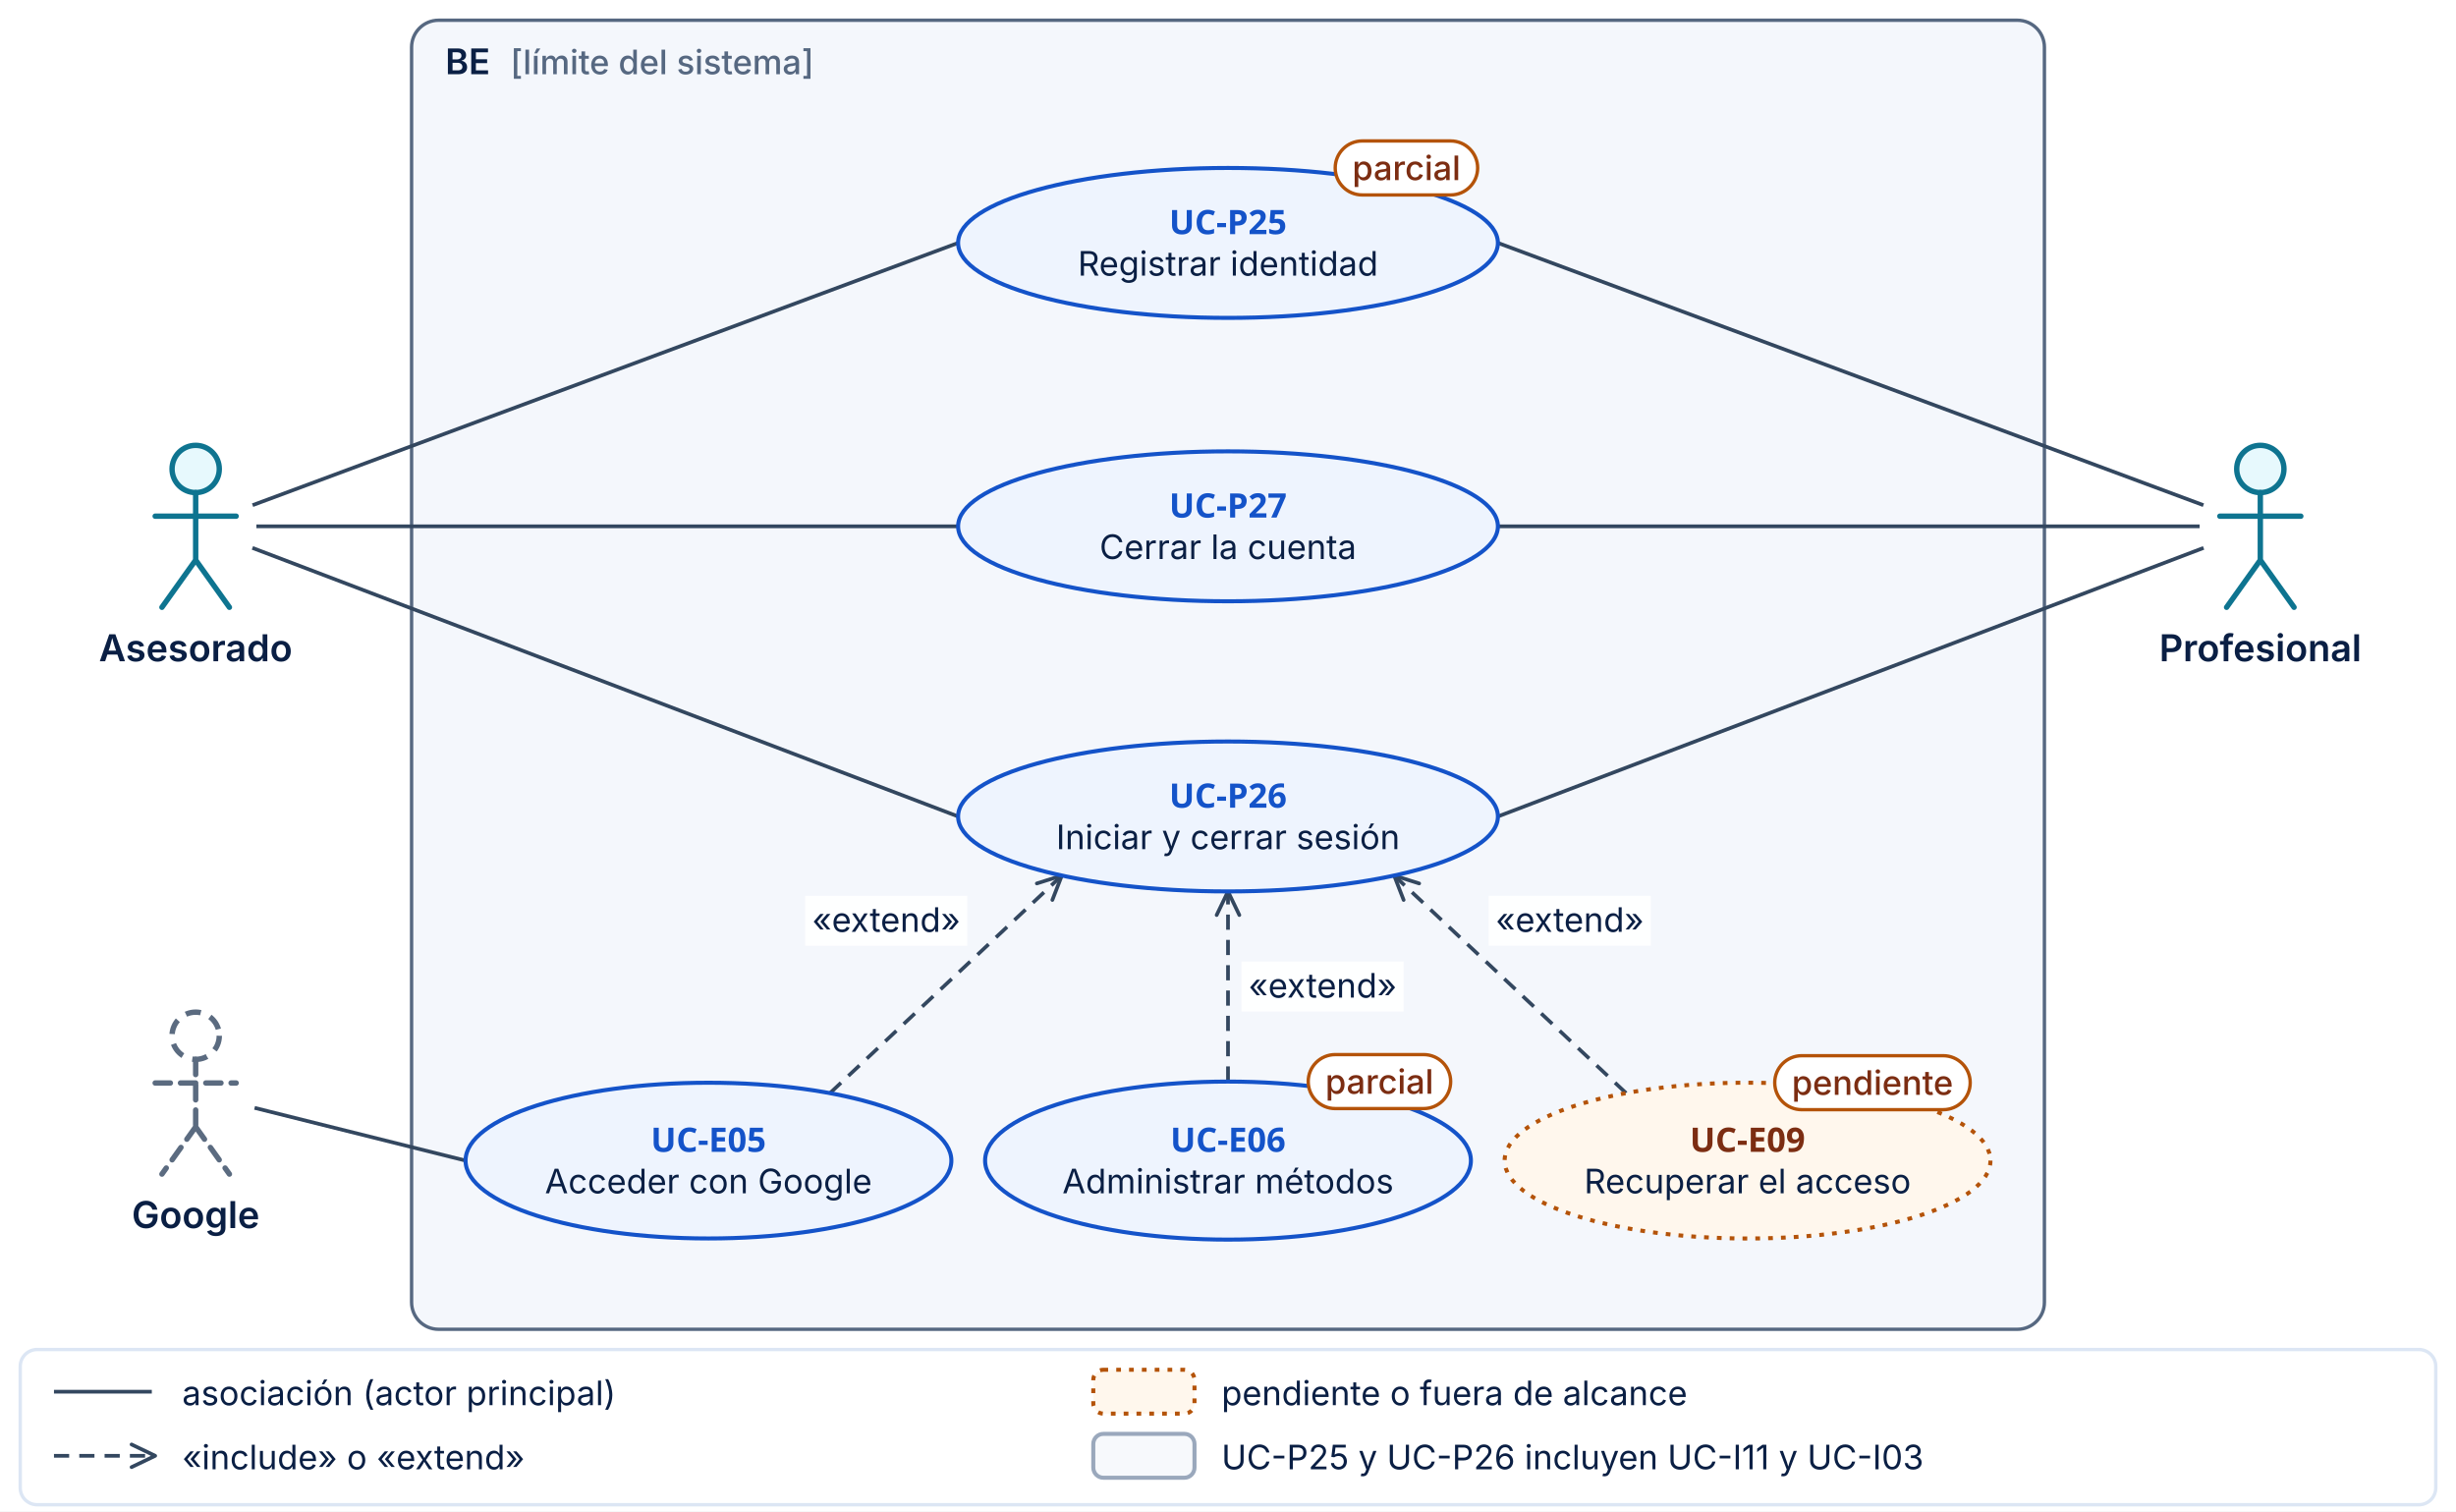
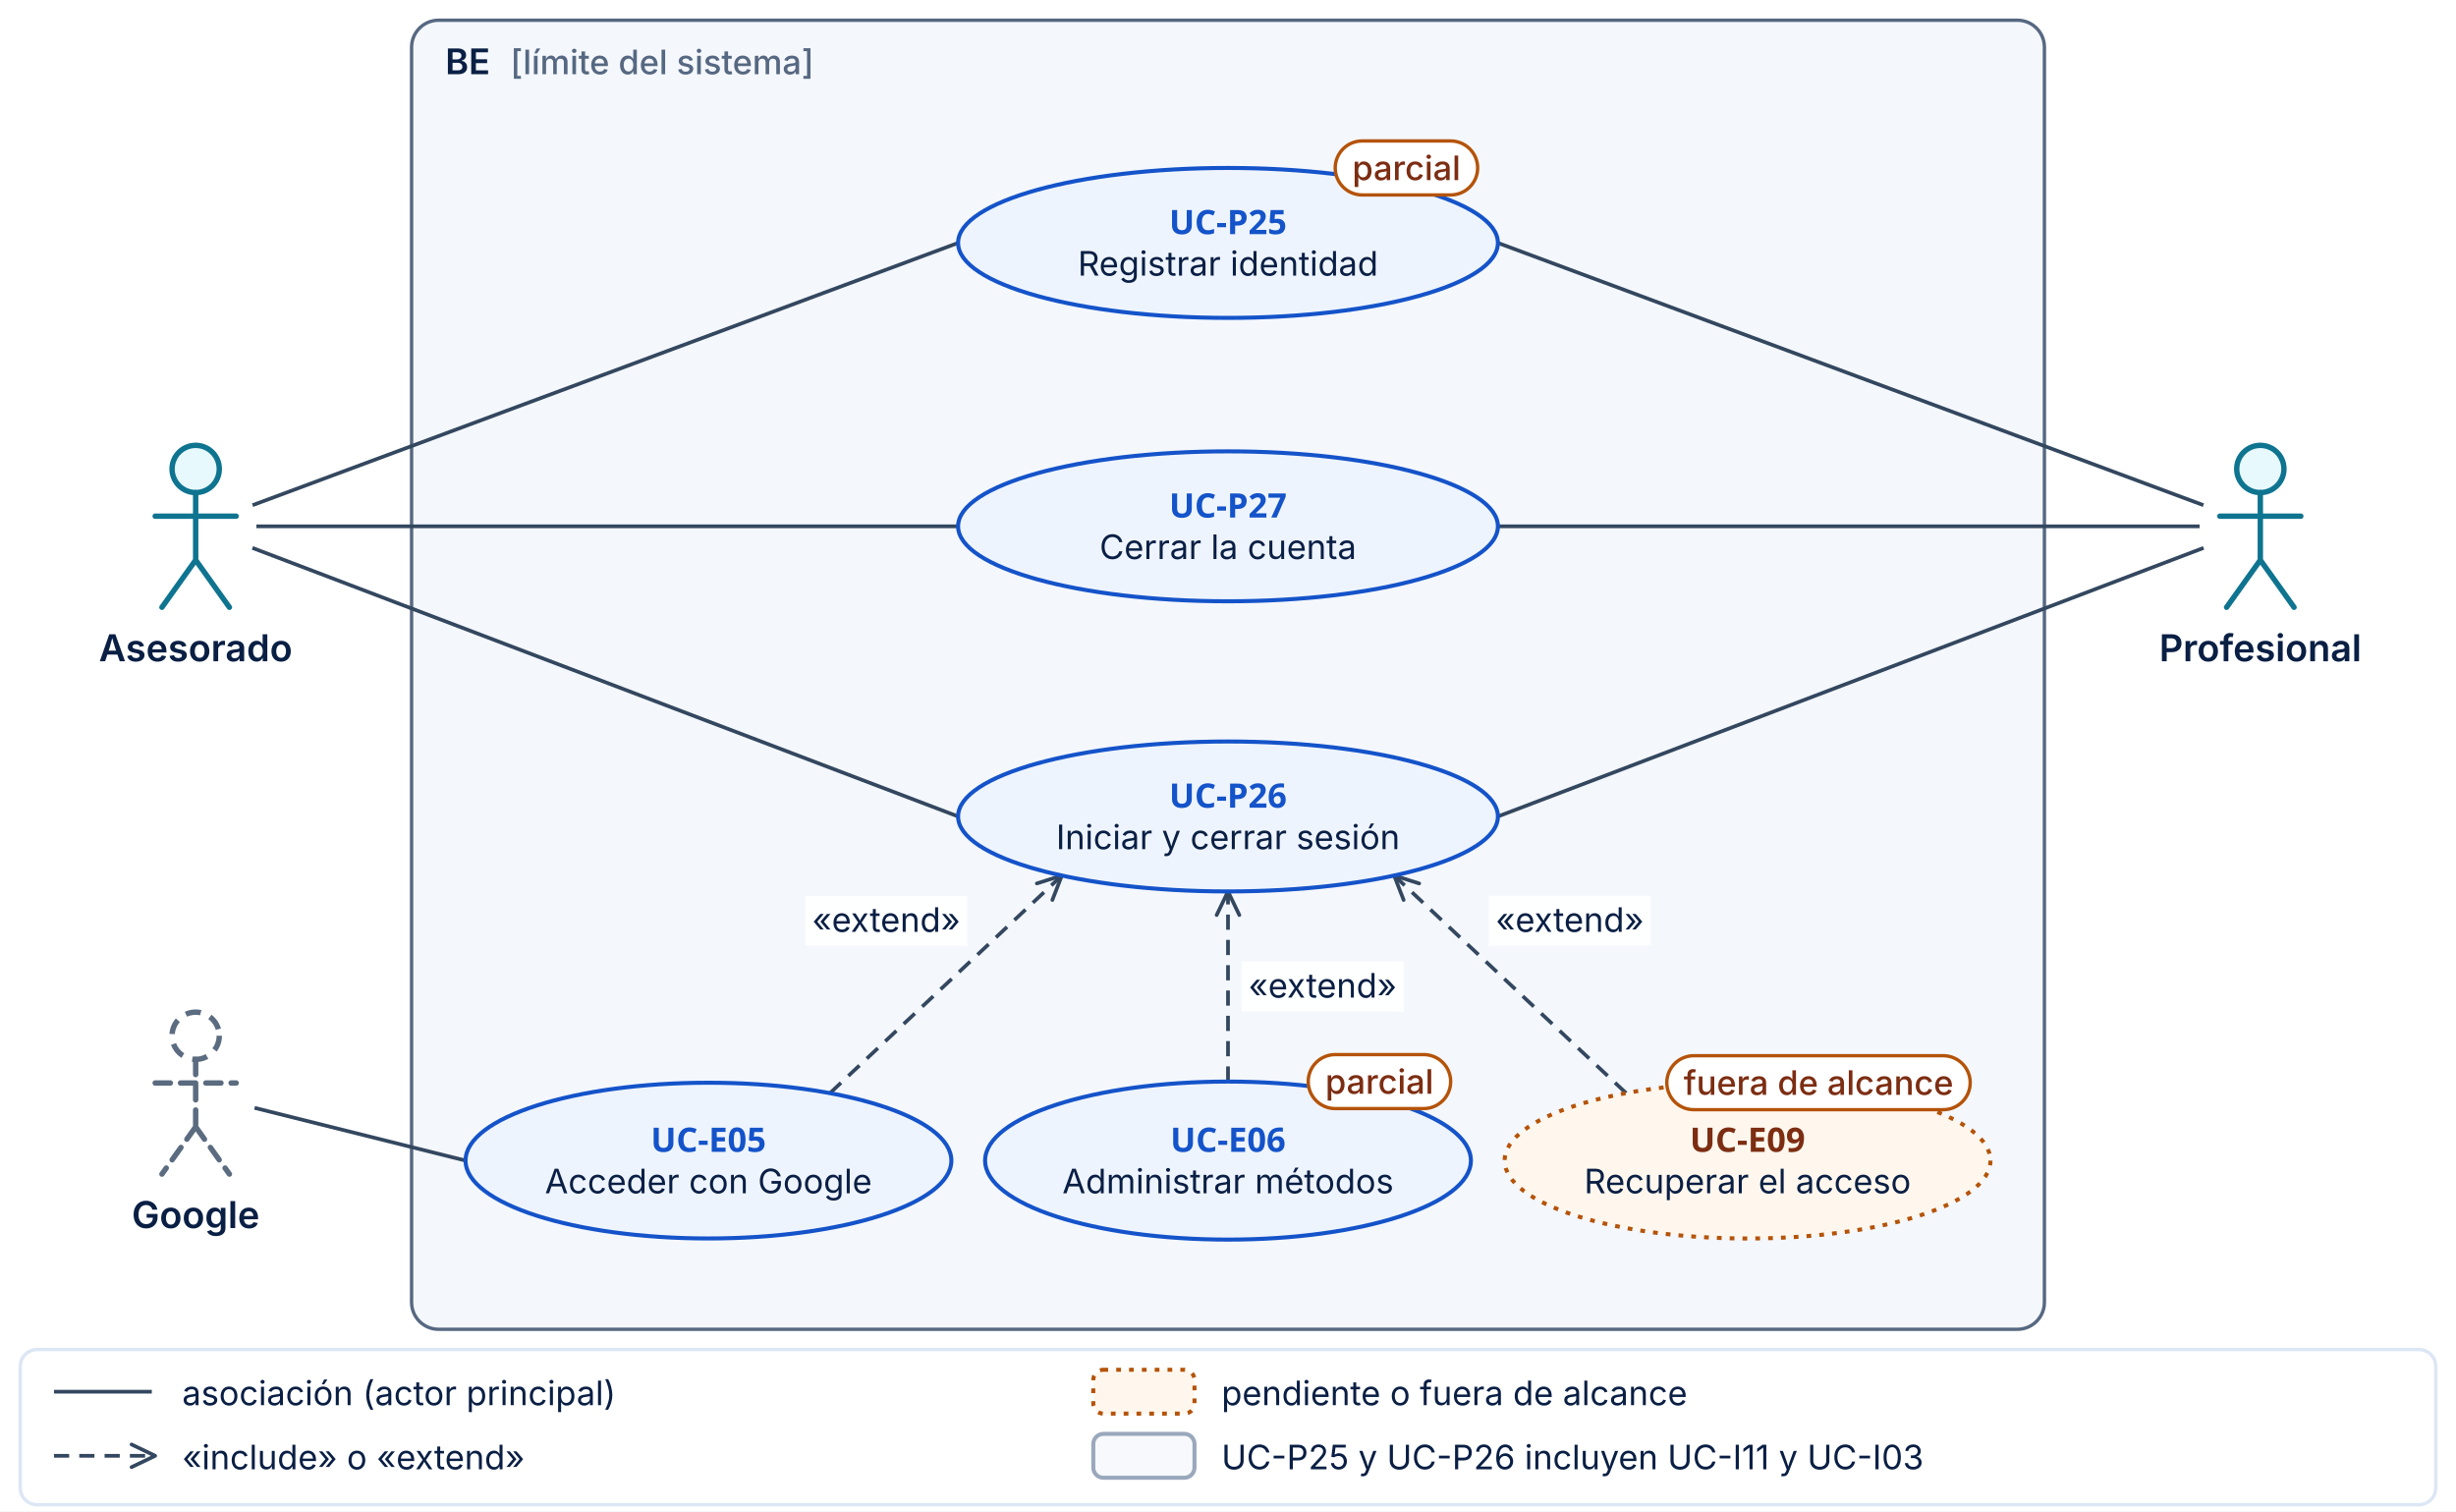
<svg xmlns="http://www.w3.org/2000/svg" width="728pt" height="448pt" viewBox="0 0 728 448" data-lamina="CU-01">
  <rect x="0" y="0" width="728" height="448" fill="#FFFFFF" />
  <rect x="122" y="6" width="484" height="388" rx="8" fill="#F4F7FC" stroke="#566881" stroke-width="1" />
  <text x="132" y="22" font-family="Inter" font-size="10.5" font-weight="600" fill="#0A1F44">BE</text>
  <text x="151.28" y="22" font-family="Inter" font-size="10" font-weight="500" fill="#566881">[límite del sistema]</text>
  <rect x="6" y="400" width="716" height="46" rx="5" fill="#FFFFFF" stroke="#DCE6F4" stroke-width="1" />
  <path d="M 16 412.5 L 45 412.5" stroke="#33475F" stroke-width="1.1" fill="none" />
  <text x="54" y="416.5" font-family="Inter" font-size="10" font-weight="400" fill="#0A1F44">asociación (actor principal)</text>
  <path d="M 16 431.5 L 45 431.5" stroke="#33475F" stroke-width="1.1" fill="none" stroke-dasharray="4.5 3" />
  <path d="M 39 434.86 L 46 431.5 L 39 428.14" fill="none" stroke="#33475F" stroke-width="1.1" stroke-linejoin="round" stroke-linecap="round" />
  <text x="54" y="435.5" font-family="Inter" font-size="10" font-weight="400" fill="#0A1F44">«include» o «extend»</text>
  <rect x="324.07" y="406" width="30" height="13" rx="3" fill="#FFF7ED" stroke="#B45309" stroke-width="1.2" stroke-dasharray="1.4 2.4" />
  <text x="362.07" y="416.5" font-family="Inter" font-size="10" font-weight="400" fill="#0A1F44">pendiente o fuera de alcance</text>
  <rect x="324.07" y="425" width="30" height="13" rx="3" fill="#F7F9FC" stroke="#9AA8BC" stroke-width="1.2" />
  <text x="362.07" y="435.5" font-family="Inter" font-size="10" font-weight="400" fill="#0A1F44">UC-P25 y UC-P26 incluyen UC-I11 y UC-I03</text>
  <path d="M 74.87 149.73 L 284 72" fill="none" stroke="#33475F" stroke-width="1.1" />
  <path d="M 653.13 149.73 L 444 72" fill="none" stroke="#33475F" stroke-width="1.1" />
  <path d="M 76 156 L 284 156" fill="none" stroke="#33475F" stroke-width="1.1" />
  <path d="M 652 156 L 444 156" fill="none" stroke="#33475F" stroke-width="1.1" />
  <path d="M 74.82 162.4 L 284 242" fill="none" stroke="#33475F" stroke-width="1.1" />
  <path d="M 653.18 162.4 L 444 242" fill="none" stroke="#33475F" stroke-width="1.1" />
  <path d="M 75.46 328.37 L 138 344" fill="none" stroke="#33475F" stroke-width="1.1" />
  <path d="M 246 324.02 L 314.75 259.51" fill="none" stroke="#33475F" stroke-width="1.1" stroke-dasharray="4.5 3" />
  <path d="M 311.94 266.75 L 314.75 259.51 L 307.34 261.85" fill="none" stroke="#33475F" stroke-width="1.1" stroke-linejoin="round" stroke-linecap="round" />
  <path d="M 364 320.58 L 364 264.22" fill="none" stroke="#33475F" stroke-width="1.1" stroke-dasharray="4.5 3" />
  <path d="M 367.36 271.22 L 364 264.22 L 360.64 271.22" fill="none" stroke="#33475F" stroke-width="1.1" stroke-linejoin="round" stroke-linecap="round" />
  <path d="M 482 324 L 413.25 259.51" fill="none" stroke="#33475F" stroke-width="1.1" stroke-dasharray="4.5 3" />
  <path d="M 420.66 261.85 L 413.25 259.51 L 416.06 266.75" fill="none" stroke="#33475F" stroke-width="1.1" stroke-linejoin="round" stroke-linecap="round" />
  <ellipse cx="364" cy="72" rx="80" ry="22.22" fill="#EEF4FE" stroke="#1453C9" stroke-width="1.2" />
  <text x="364" y="69.4" font-family="JetBrains Mono" font-size="10" font-weight="600" fill="#1453C9" text-anchor="middle">UC-P25</text>
  <text x="364" y="81.69" font-family="Inter" font-size="10" font-weight="400" fill="#0A1F44" text-anchor="middle">Registrar identidad</text>
  <ellipse cx="364" cy="156" rx="80" ry="22.22" fill="#EEF4FE" stroke="#1453C9" stroke-width="1.2" />
  <text x="364" y="153.4" font-family="JetBrains Mono" font-size="10" font-weight="600" fill="#1453C9" text-anchor="middle">UC-P27</text>
  <text x="364" y="165.69" font-family="Inter" font-size="10" font-weight="400" fill="#0A1F44" text-anchor="middle">Cerrar la cuenta</text>
  <ellipse cx="364" cy="242" rx="80" ry="22.22" fill="#EEF4FE" stroke="#1453C9" stroke-width="1.2" />
  <text x="364" y="239.4" font-family="JetBrains Mono" font-size="10" font-weight="600" fill="#1453C9" text-anchor="middle">UC-P26</text>
  <text x="364" y="251.69" font-family="Inter" font-size="10" font-weight="400" fill="#0A1F44" text-anchor="middle">Iniciar y cerrar sesión</text>
  <ellipse cx="210" cy="344" rx="72" ry="23.08" fill="#EEF4FE" stroke="#1453C9" stroke-width="1.2" />
  <text x="210" y="341.4" font-family="JetBrains Mono" font-size="10" font-weight="600" fill="#1453C9" text-anchor="middle">UC-E05</text>
  <text x="210" y="353.69" font-family="Inter" font-size="10" font-weight="400" fill="#0A1F44" text-anchor="middle">Acceder con Google</text>
  <ellipse cx="364" cy="344" rx="72" ry="23.42" fill="#EEF4FE" stroke="#1453C9" stroke-width="1.2" />
  <text x="364" y="341.4" font-family="JetBrains Mono" font-size="10" font-weight="600" fill="#1453C9" text-anchor="middle">UC-E06</text>
  <text x="364" y="353.69" font-family="Inter" font-size="10" font-weight="400" fill="#0A1F44" text-anchor="middle">Administrar métodos</text>
  <ellipse cx="518" cy="344" rx="72" ry="23.09" fill="#FFF7ED" stroke="#B45309" stroke-width="1.2" stroke-dasharray="1.4 2.4" />
  <text x="518" y="341.4" font-family="JetBrains Mono" font-size="10" font-weight="600" fill="#7C2D12" text-anchor="middle">UC-E09</text>
  <text x="518" y="353.69" font-family="Inter" font-size="10" font-weight="400" fill="#0A1F44" text-anchor="middle">Recuperar el acceso</text>
  <circle cx="58" cy="139" r="7" fill="#E7F9FD" stroke="#0E7490" stroke-width="1.6" />
  <path d="M 58 146 L 58 166 M 46 153 L 70 153 M 58 166 L 48 180 M 58 166 L 68 180" stroke="#0E7490" stroke-width="1.6" fill="none" stroke-linecap="round" />
  <circle cx="670" cy="139" r="7" fill="#E7F9FD" stroke="#0E7490" stroke-width="1.6" />
  <path d="M 670 146 L 670 166 M 658 153 L 682 153 M 670 166 L 660 180 M 670 166 L 680 180" stroke="#0E7490" stroke-width="1.6" fill="none" stroke-linecap="round" />
  <circle cx="58" cy="307" r="7" fill="#FFFFFF" stroke="#5B6B80" stroke-width="1.6" stroke-dasharray="4.5 3" />
  <path d="M 58 314 L 58 334 M 46 321 L 70 321 M 58 334 L 48 348 M 58 334 L 68 348" stroke="#5B6B80" stroke-width="1.6" fill="none" stroke-linecap="round" stroke-dasharray="4.5 3" />
  <rect x="238.65" y="265.52" width="48.07" height="14.8" fill="#FFFFFF" opacity="0.94" />
  <text x="262.69" y="276.2" font-family="Inter" font-size="10" font-weight="400" fill="#0A1F44" text-anchor="middle">«extend»</text>
  <rect x="368" y="285" width="48.07" height="14.8" fill="#FFFFFF" opacity="0.94" />
  <text x="392.04" y="295.69" font-family="Inter" font-size="10" font-weight="400" fill="#0A1F44" text-anchor="middle">«extend»</text>
  <rect x="441.27" y="265.51" width="48.07" height="14.8" fill="#FFFFFF" opacity="0.94" />
  <text x="465.31" y="276.2" font-family="Inter" font-size="10" font-weight="400" fill="#0A1F44" text-anchor="middle">«extend»</text>
  <rect x="395.78" y="41.78" width="42.22" height="16" rx="8" fill="#FFFFFF" stroke="#B45309" stroke-width="1" />
  <text x="416.89" y="53.38" font-family="Inter" font-size="10" font-weight="500" fill="#7C2D12" text-anchor="middle">parcial</text>
  <rect x="387.78" y="312.58" width="42.22" height="16" rx="8" fill="#FFFFFF" stroke="#B45309" stroke-width="1" />
  <text x="408.89" y="324.18" font-family="Inter" font-size="10" font-weight="500" fill="#7C2D12" text-anchor="middle">parcial</text>
-   <rect x="526.06" y="312.91" width="57.94" height="16" rx="8" fill="#FFFFFF" stroke="#B45309" stroke-width="1" />
-   <text x="555.03" y="324.51" font-family="Inter" font-size="10" font-weight="500" fill="#7C2D12" text-anchor="middle">pendiente</text>
+   <rect x="494.07" y="312.91" width="89.93" height="16" rx="8" fill="#FFFFFF" stroke="#B45309" stroke-width="1" />
+   <text x="539.04" y="324.51" font-family="Inter" font-size="10" font-weight="500" fill="#7C2D12" text-anchor="middle">fuera de alcance</text>
  <rect x="26.23" y="183.34" width="63.54" height="17.31" rx="2" fill="#FFFFFF" />
  <text x="58" y="196" font-family="Inter" font-size="11" font-weight="600" fill="#0A1F44" text-anchor="middle">Asesorado</text>
  <rect x="636.76" y="183.34" width="66.48" height="17.31" rx="2" fill="#FFFFFF" />
  <text x="670" y="196" font-family="Inter" font-size="11" font-weight="600" fill="#0A1F44" text-anchor="middle">Profesional</text>
  <rect x="36.05" y="351.34" width="43.9" height="17.31" rx="2" fill="#FFFFFF" />
  <text x="58" y="364" font-family="Inter" font-size="11" font-weight="600" fill="#0A1F44" text-anchor="middle">Google</text>
</svg>
